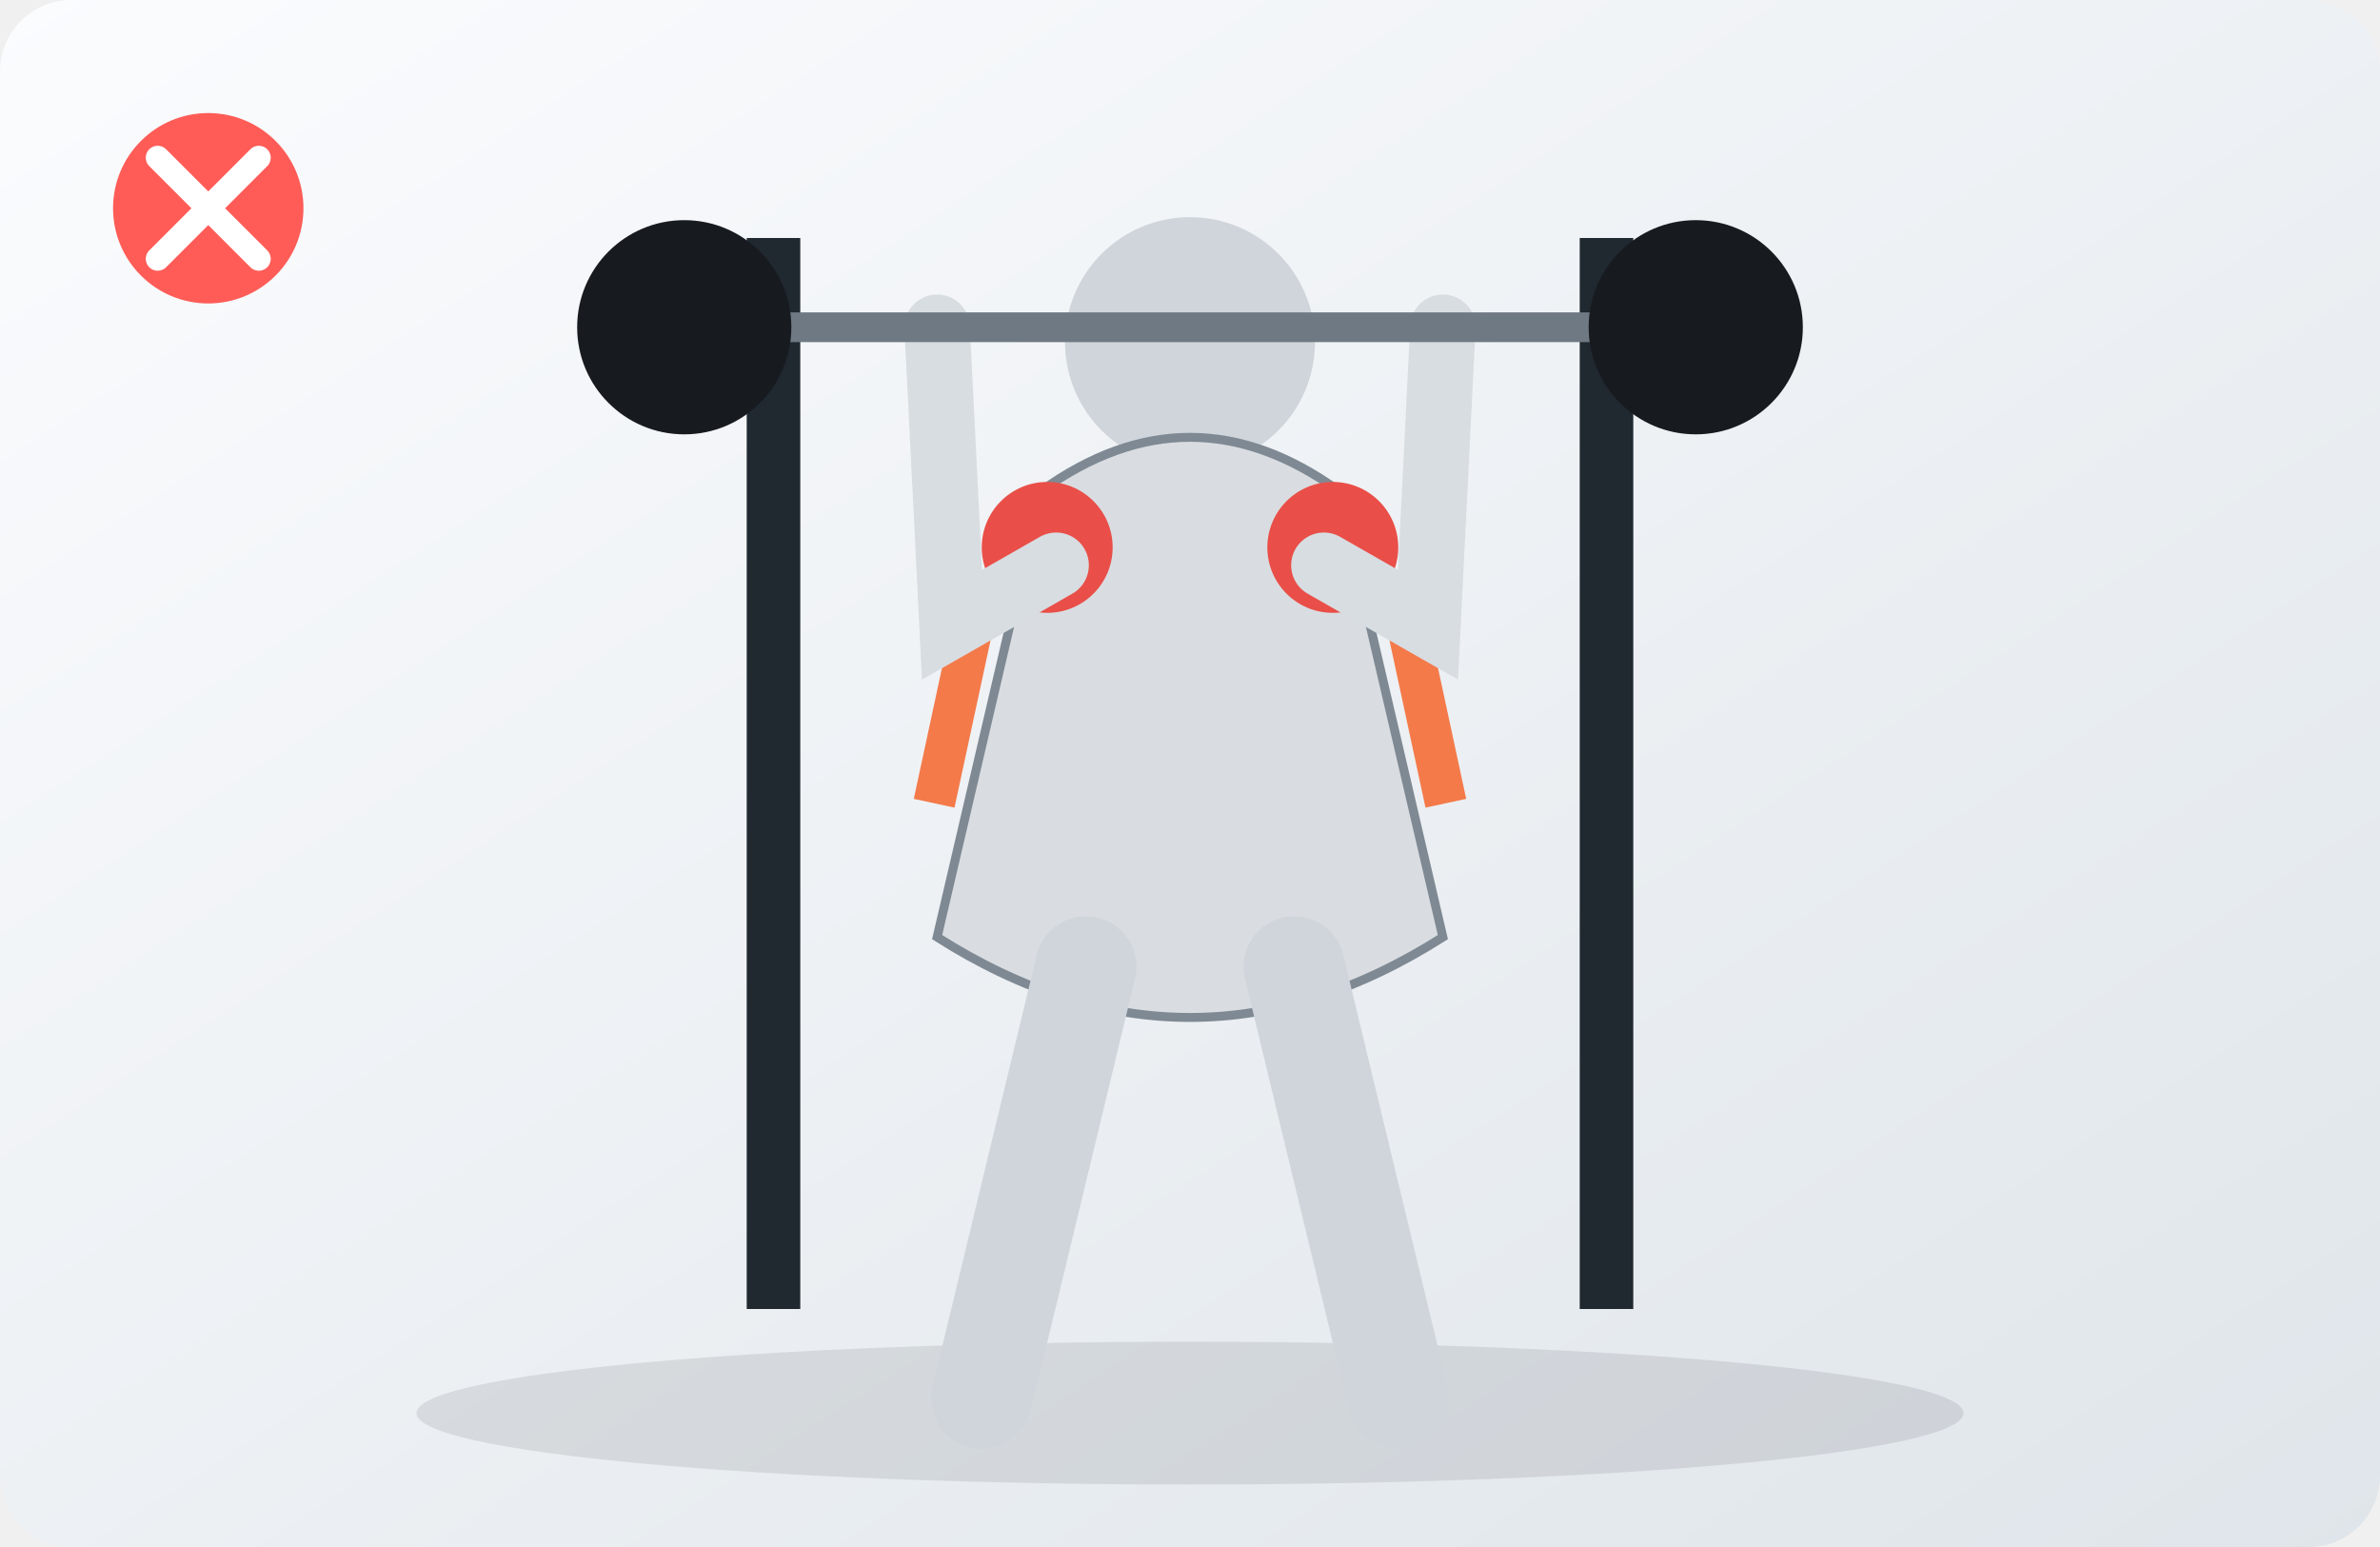
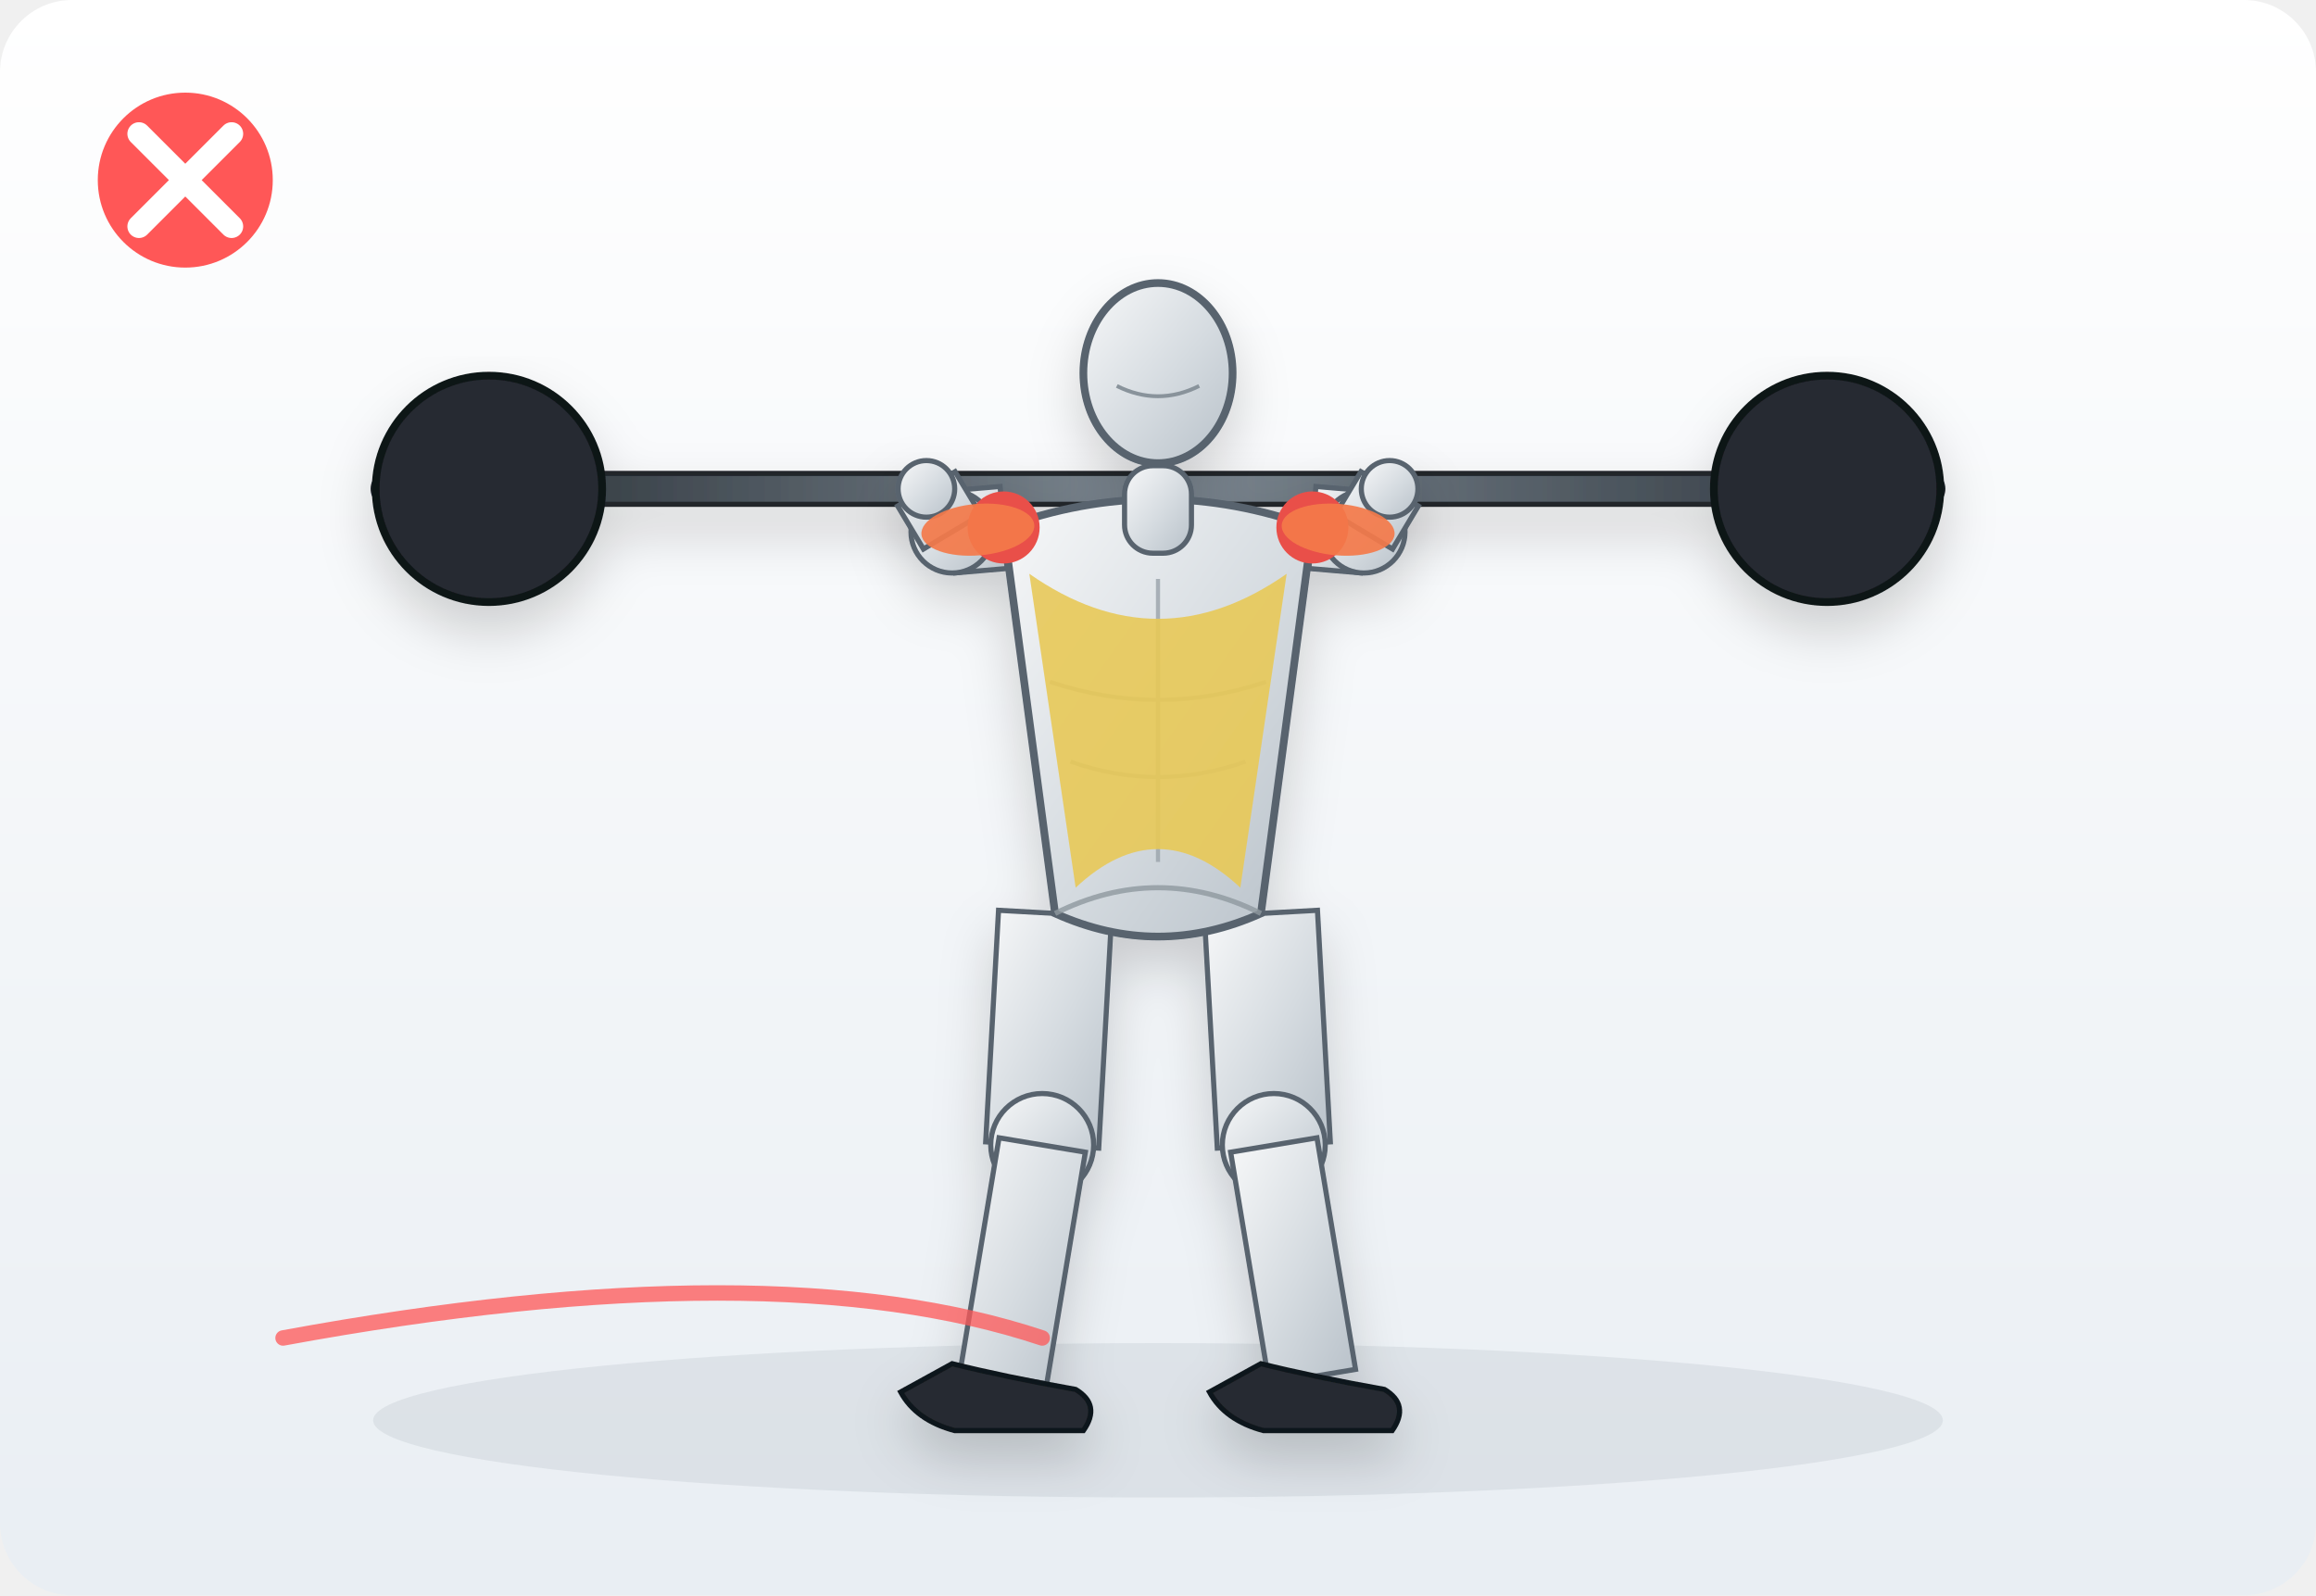
- <svg xmlns="http://www.w3.org/2000/svg" width="800" height="520" viewBox="0 0 800 520" role="img" aria-label="Ilustración técnica LiftEngine">
+ <svg xmlns="http://www.w3.org/2000/svg" width="900" height="620" viewBox="0 0 900 620" role="img" aria-label="Press militar con barra" data-style="anatomical-v2">
  <defs>
-     <linearGradient id="bg" x2="1" y2="1">
-       <stop stop-color="#fbfcfe" />
-       <stop offset="1" stop-color="#dfe5ea" />
+     <linearGradient id="bg" x2="0" y2="1">
+       <stop stop-color="#ffffff" />
+       <stop offset="1" stop-color="#e9eef3" />
    </linearGradient>
+     <linearGradient id="body" x2="1" y2="1">
+       <stop stop-color="#f7f8f9" />
+       <stop offset=".55" stop-color="#d5dbe0" />
+       <stop offset="1" stop-color="#b8c1c9" />
+     </linearGradient>
+     <linearGradient id="metal" x2="1">
+       <stop stop-color="#20272d" />
+       <stop offset=".5" stop-color="#7e8993" />
+       <stop offset="1" stop-color="#2a3239" />
+     </linearGradient>
+     <filter id="shadow" x="-20%" y="-20%" width="140%" height="160%">
+       <feDropShadow dx="0" dy="10" stdDeviation="10" flood-opacity=".17" />
+     </filter>
  </defs>
-   <rect width="800" height="520" rx="24" fill="url(#bg)" />
-   <ellipse cx="400" cy="475" rx="260" ry="24" fill="#111820" opacity=".1" />
-   <line x1="260" y1="80" x2="260" y2="440" stroke="#202830" stroke-width="18" />
-   <line x1="540" y1="80" x2="540" y2="440" stroke="#202830" stroke-width="18" />
-   <circle cx="400" cy="115" r="42" fill="#cfd5db" />
-   <path d="M350 165q50-36 100 0l35 150q-85 54-170 0z" fill="#d9dde1" stroke="#7f8993" stroke-width="3" />
-   <path d="M365 325l-35 145M435 325l35 145" stroke="#cfd5db" stroke-width="34" stroke-linecap="round" />
-   <circle cx="352" cy="184" r="22" fill="#e94f48" />
-   <circle cx="448" cy="184" r="22" fill="#e94f48" />
-   <path d="M328 205l-14 65M472 205l14 65" stroke="#f47a4a" stroke-width="14" />
-   <path d="M355 190L320 210L315 110M445 190L480 210L485 110" stroke="#d8dde2" stroke-width="22" fill="none" stroke-linecap="round" />
-   <line x1="230" y1="110" x2="570" y2="110" stroke="#6f7983" stroke-width="10" />
-   <circle cx="230" cy="110" r="36" fill="#171b20" />
-   <circle cx="570" cy="110" r="36" fill="#171b20" />
-   <circle cx="70" cy="70" r="32" fill="#ff5c57" />
-   <path d="M53 53l34 34M87 53L53 87" stroke="#fff" stroke-width="8" stroke-linecap="round" />
+   <rect width="900" height="620" rx="28" fill="url(#bg)" />
+   <ellipse cx="450" cy="552" rx="305" ry="30" fill="#6d7a85" opacity=".12" />
+   <g class="equipment" filter="url(#shadow)">
+     <rect x="145" y="184" width="610" height="12" rx="6" fill="url(#metal)" stroke="#20262c" stroke-width="2" />
+     <circle cx="190" cy="190" r="44" fill="#252b31" stroke="#101418" stroke-width="3" />
+     <circle cx="710" cy="190" r="44" fill="#252b31" stroke="#101418" stroke-width="3" />
+   </g>
+   <g filter="url(#shadow)">
+     <g class="anatomical-v2">
+       <path d="M388.034 353.78 L383.034 443.78 Q405 445 426.966 446.22 L431.966 356.22 Q410 355 388.034 353.78Z" fill="url(#body)" stroke="#58636e" stroke-width="2" />
+       <circle cx="405" cy="445" r="20" fill="url(#body)" stroke="#58636e" stroke-width="2" />
+       <path d="M388.231 442.205 L373.231 532.205 Q390 535 406.769 537.795 L421.769 447.795 Q405 445 388.231 442.205Z" fill="url(#body)" stroke="#58636e" stroke-width="2" />
+       <path d="M468.034 356.22 L473.034 446.22 Q495 445 516.966 443.78 L511.966 353.78 Q490 355 468.034 356.22Z" fill="url(#body)" stroke="#58636e" stroke-width="2" />
+       <circle cx="495" cy="445" r="20" fill="url(#body)" stroke="#58636e" stroke-width="2" />
+       <path d="M478.231 447.795 L493.231 537.795 Q510 535 526.769 532.205 L511.769 442.205 Q495 445 478.231 447.795Z" fill="url(#body)" stroke="#58636e" stroke-width="2" />
+       <path d="M390 205 Q450 183 510 205 L490 355 Q450 373 410 355 Z" fill="url(#body)" stroke="#58636e" stroke-width="3" />
+       <path d="M410 355 Q450 335 490 355" fill="none" stroke="#8e989f" stroke-width="2" opacity=".8" />
+       <path d="M450 225v110 M408 265q42 14 84 0 M416 296q34 12 68 0" fill="none" stroke="#9aa3aa" stroke-width="1.6" opacity=".8" />
+       <path d="M388.645 189.057 L368.645 190.757 Q370 206.7 371.355 222.643 L391.355 220.943 Q390 205 388.645 189.057Z" fill="url(#body)" stroke="#58636e" stroke-width="2" />
+       <circle cx="370" cy="206.7" r="16" fill="url(#body)" stroke="#58636e" stroke-width="2" />
+       <path d="M381.153 200.021 L371.153 183.321 Q360 190 348.847 196.679 L358.847 213.379 Q370 206.7 381.153 200.021Z" fill="url(#body)" stroke="#58636e" stroke-width="2" />
+       <circle cx="360" cy="190" r="11" fill="url(#body)" stroke="#58636e" stroke-width="2" />
+       <path d="M508.645 220.943 L528.645 222.643 Q530 206.7 531.355 190.757 L511.355 189.057 Q510 205 508.645 220.943Z" fill="url(#body)" stroke="#58636e" stroke-width="2" />
+       <circle cx="530" cy="206.7" r="16" fill="url(#body)" stroke="#58636e" stroke-width="2" />
+       <path d="M541.153 213.379 L551.153 196.679 Q540 190 528.847 183.321 L518.847 200.021 Q530 206.7 541.153 213.379Z" fill="url(#body)" stroke="#58636e" stroke-width="2" />
+       <circle cx="540" cy="190" r="11" fill="url(#body)" stroke="#58636e" stroke-width="2" />
+       <rect x="437" y="181" width="26" height="34" rx="11" fill="url(#body)" stroke="#58636e" stroke-width="2" />
+       <ellipse cx="450" cy="145" rx="29" ry="35" fill="url(#body)" stroke="#58636e" stroke-width="3" />
+       <path d="M434 150q16 8 32 0" fill="none" stroke="#89939b" stroke-width="1.5" />
+       <path d="M370 530q20 5 48 10q10 6 3 16h-50q-15-4-21-15z" fill="#252b31" stroke="#11161a" stroke-width="2" />
+       <path d="M490 530q20 5 48 10q10 6 3 16h-50q-15-4-21-15z" fill="#252b31" stroke="#11161a" stroke-width="2" />
+       <circle cx="390" cy="205" r="14" fill="#e94f48" stroke="none" stroke-width="0" />
+       <circle cx="510" cy="205" r="14" fill="#e94f48" stroke="none" stroke-width="0" />
+       <ellipse cx="380" cy="205.85" rx="10" ry="22" transform="rotate(265.1415 380 205.85)" fill="#f47a4a" opacity=".92" />
+       <ellipse cx="520" cy="205.85" rx="10" ry="22" transform="rotate(94.85846 520 205.85)" fill="#f47a4a" opacity=".92" />
+       <path d="M400 223Q450 258 500 223L482 345Q450 315 418 345Z" fill="#e8c958" opacity=".9" />
+     </g>
+   </g>
+   <g class="foreground-equipment" />
+   <g>
+     <circle cx="72" cy="70" r="34" fill="#ff5757" />
+     <path d="M54 52l36 36M90 52L54 88" stroke="#fff" stroke-width="9" stroke-linecap="round" />
+     <path d="M110 520Q300 485 405 520" fill="none" stroke="#ff5757" stroke-width="6" stroke-linecap="round" opacity=".75" />
+   </g>
</svg>
